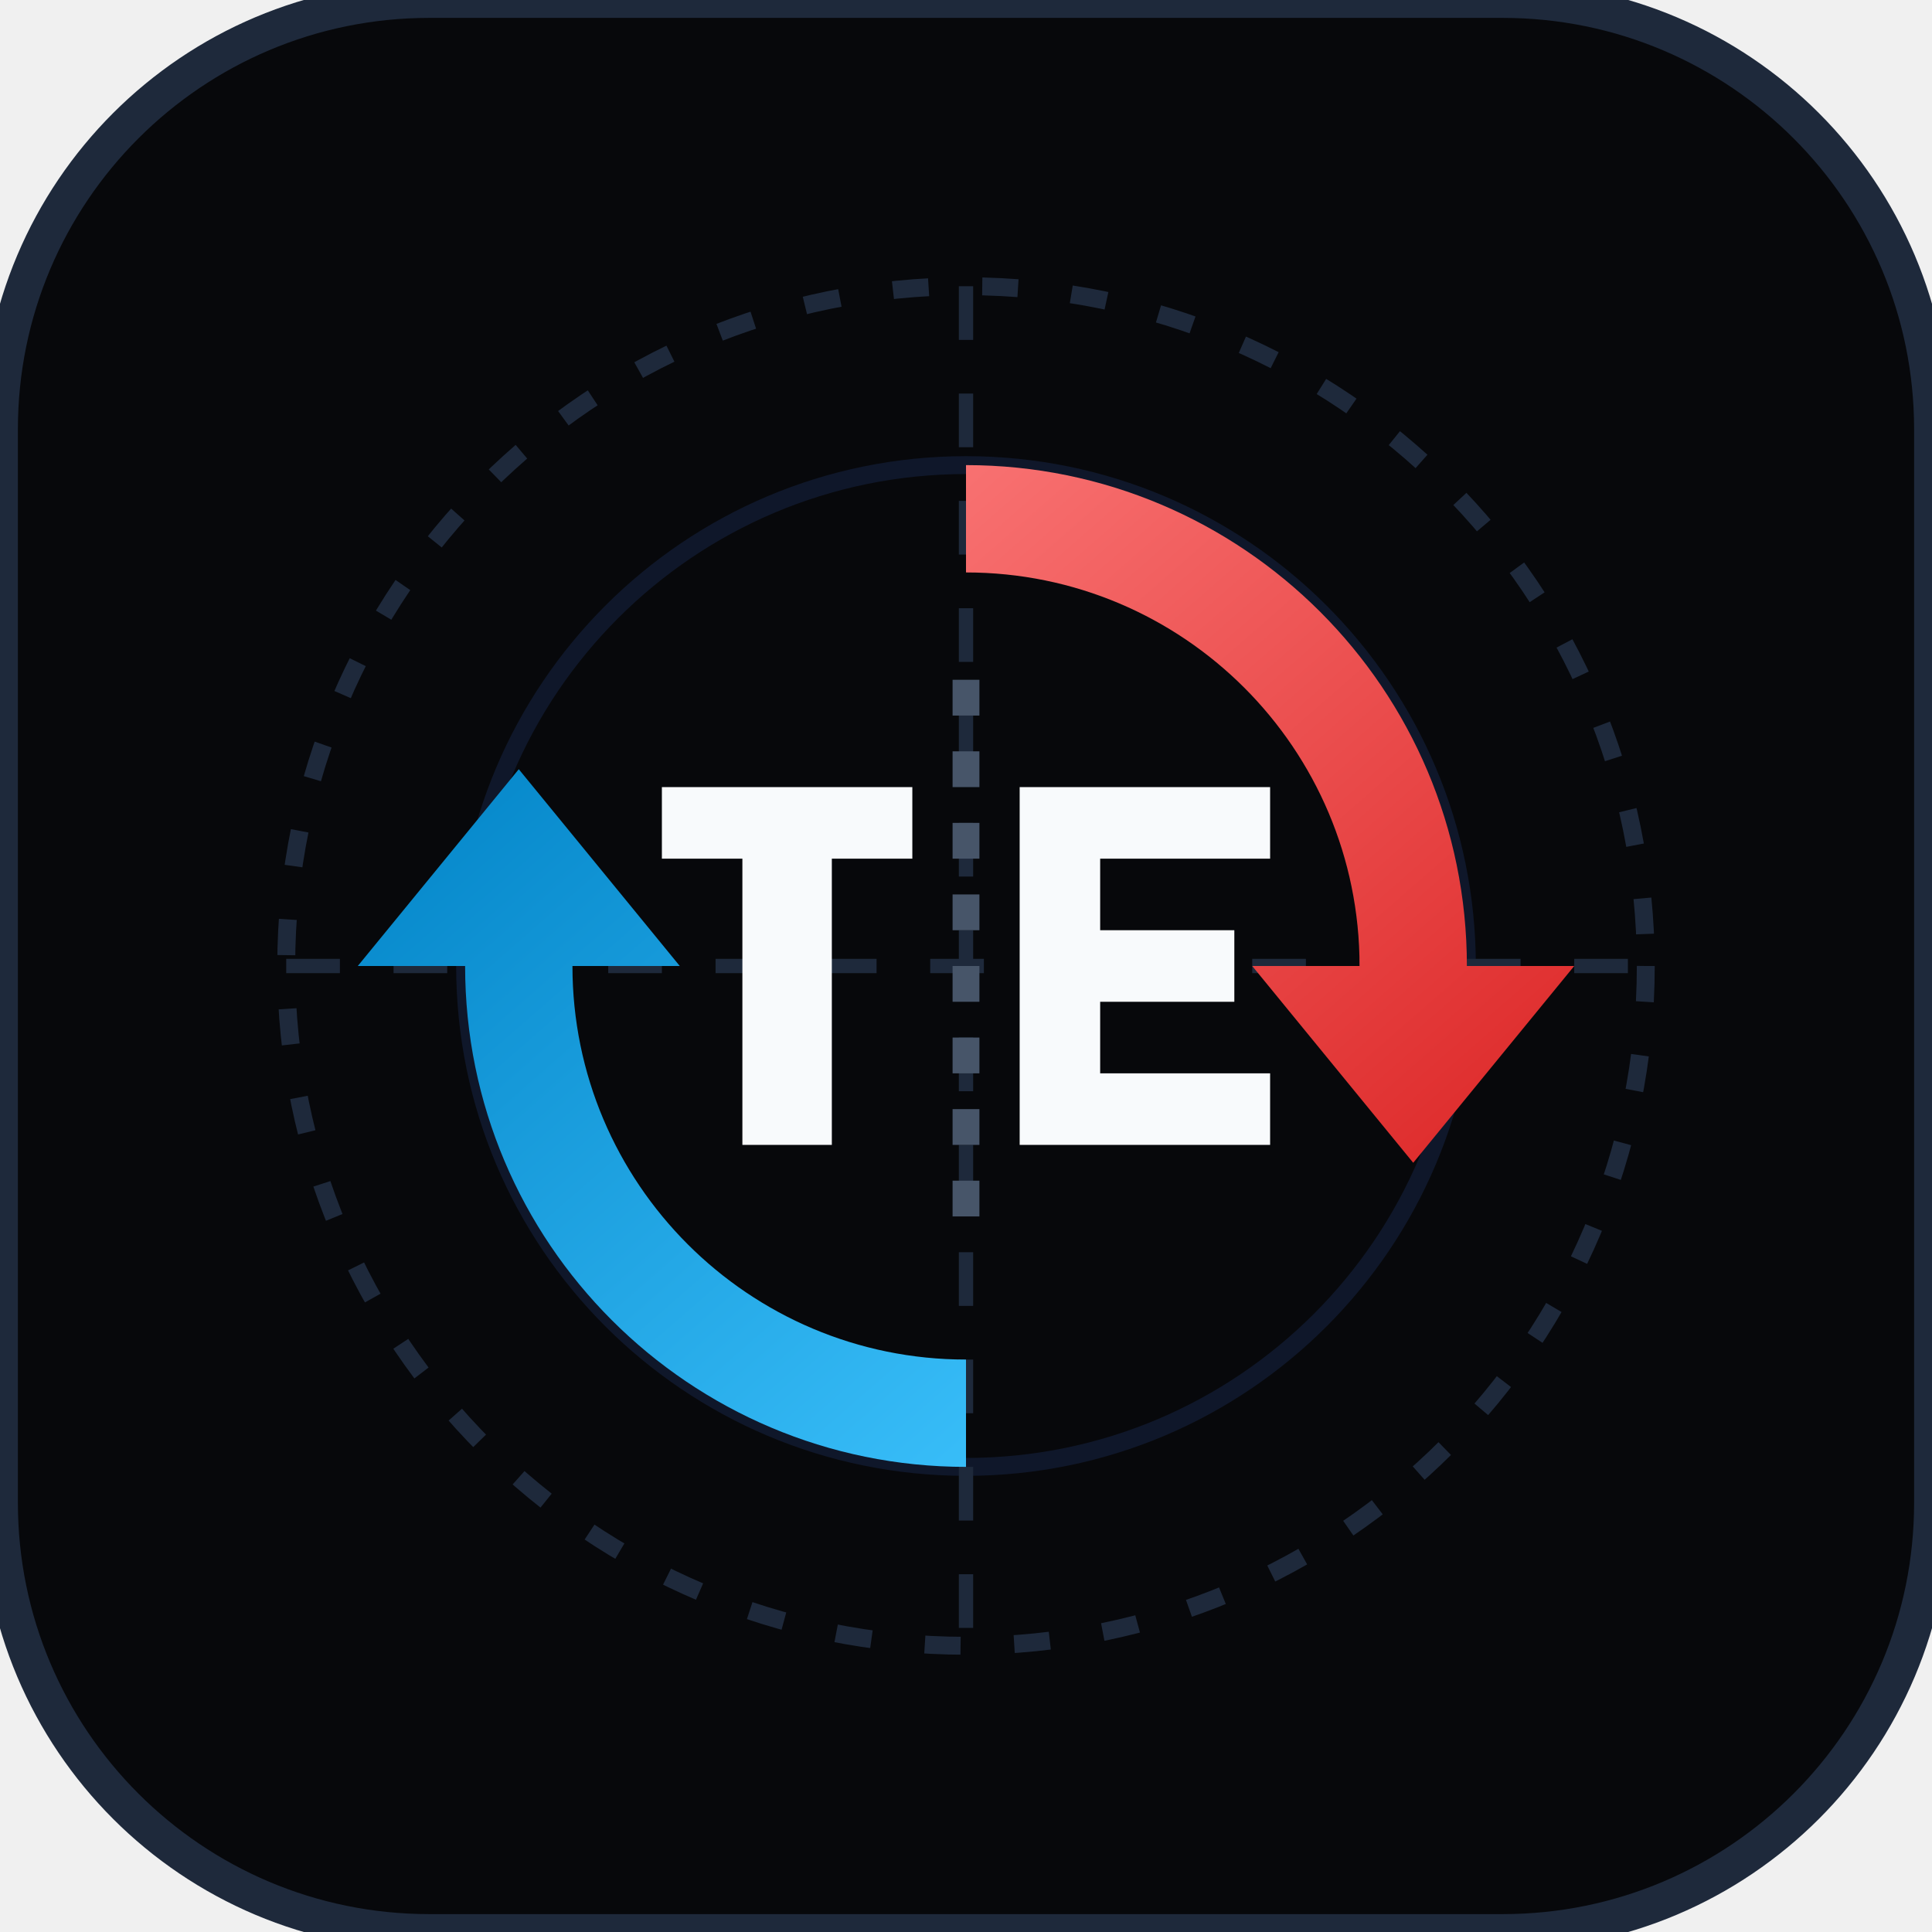
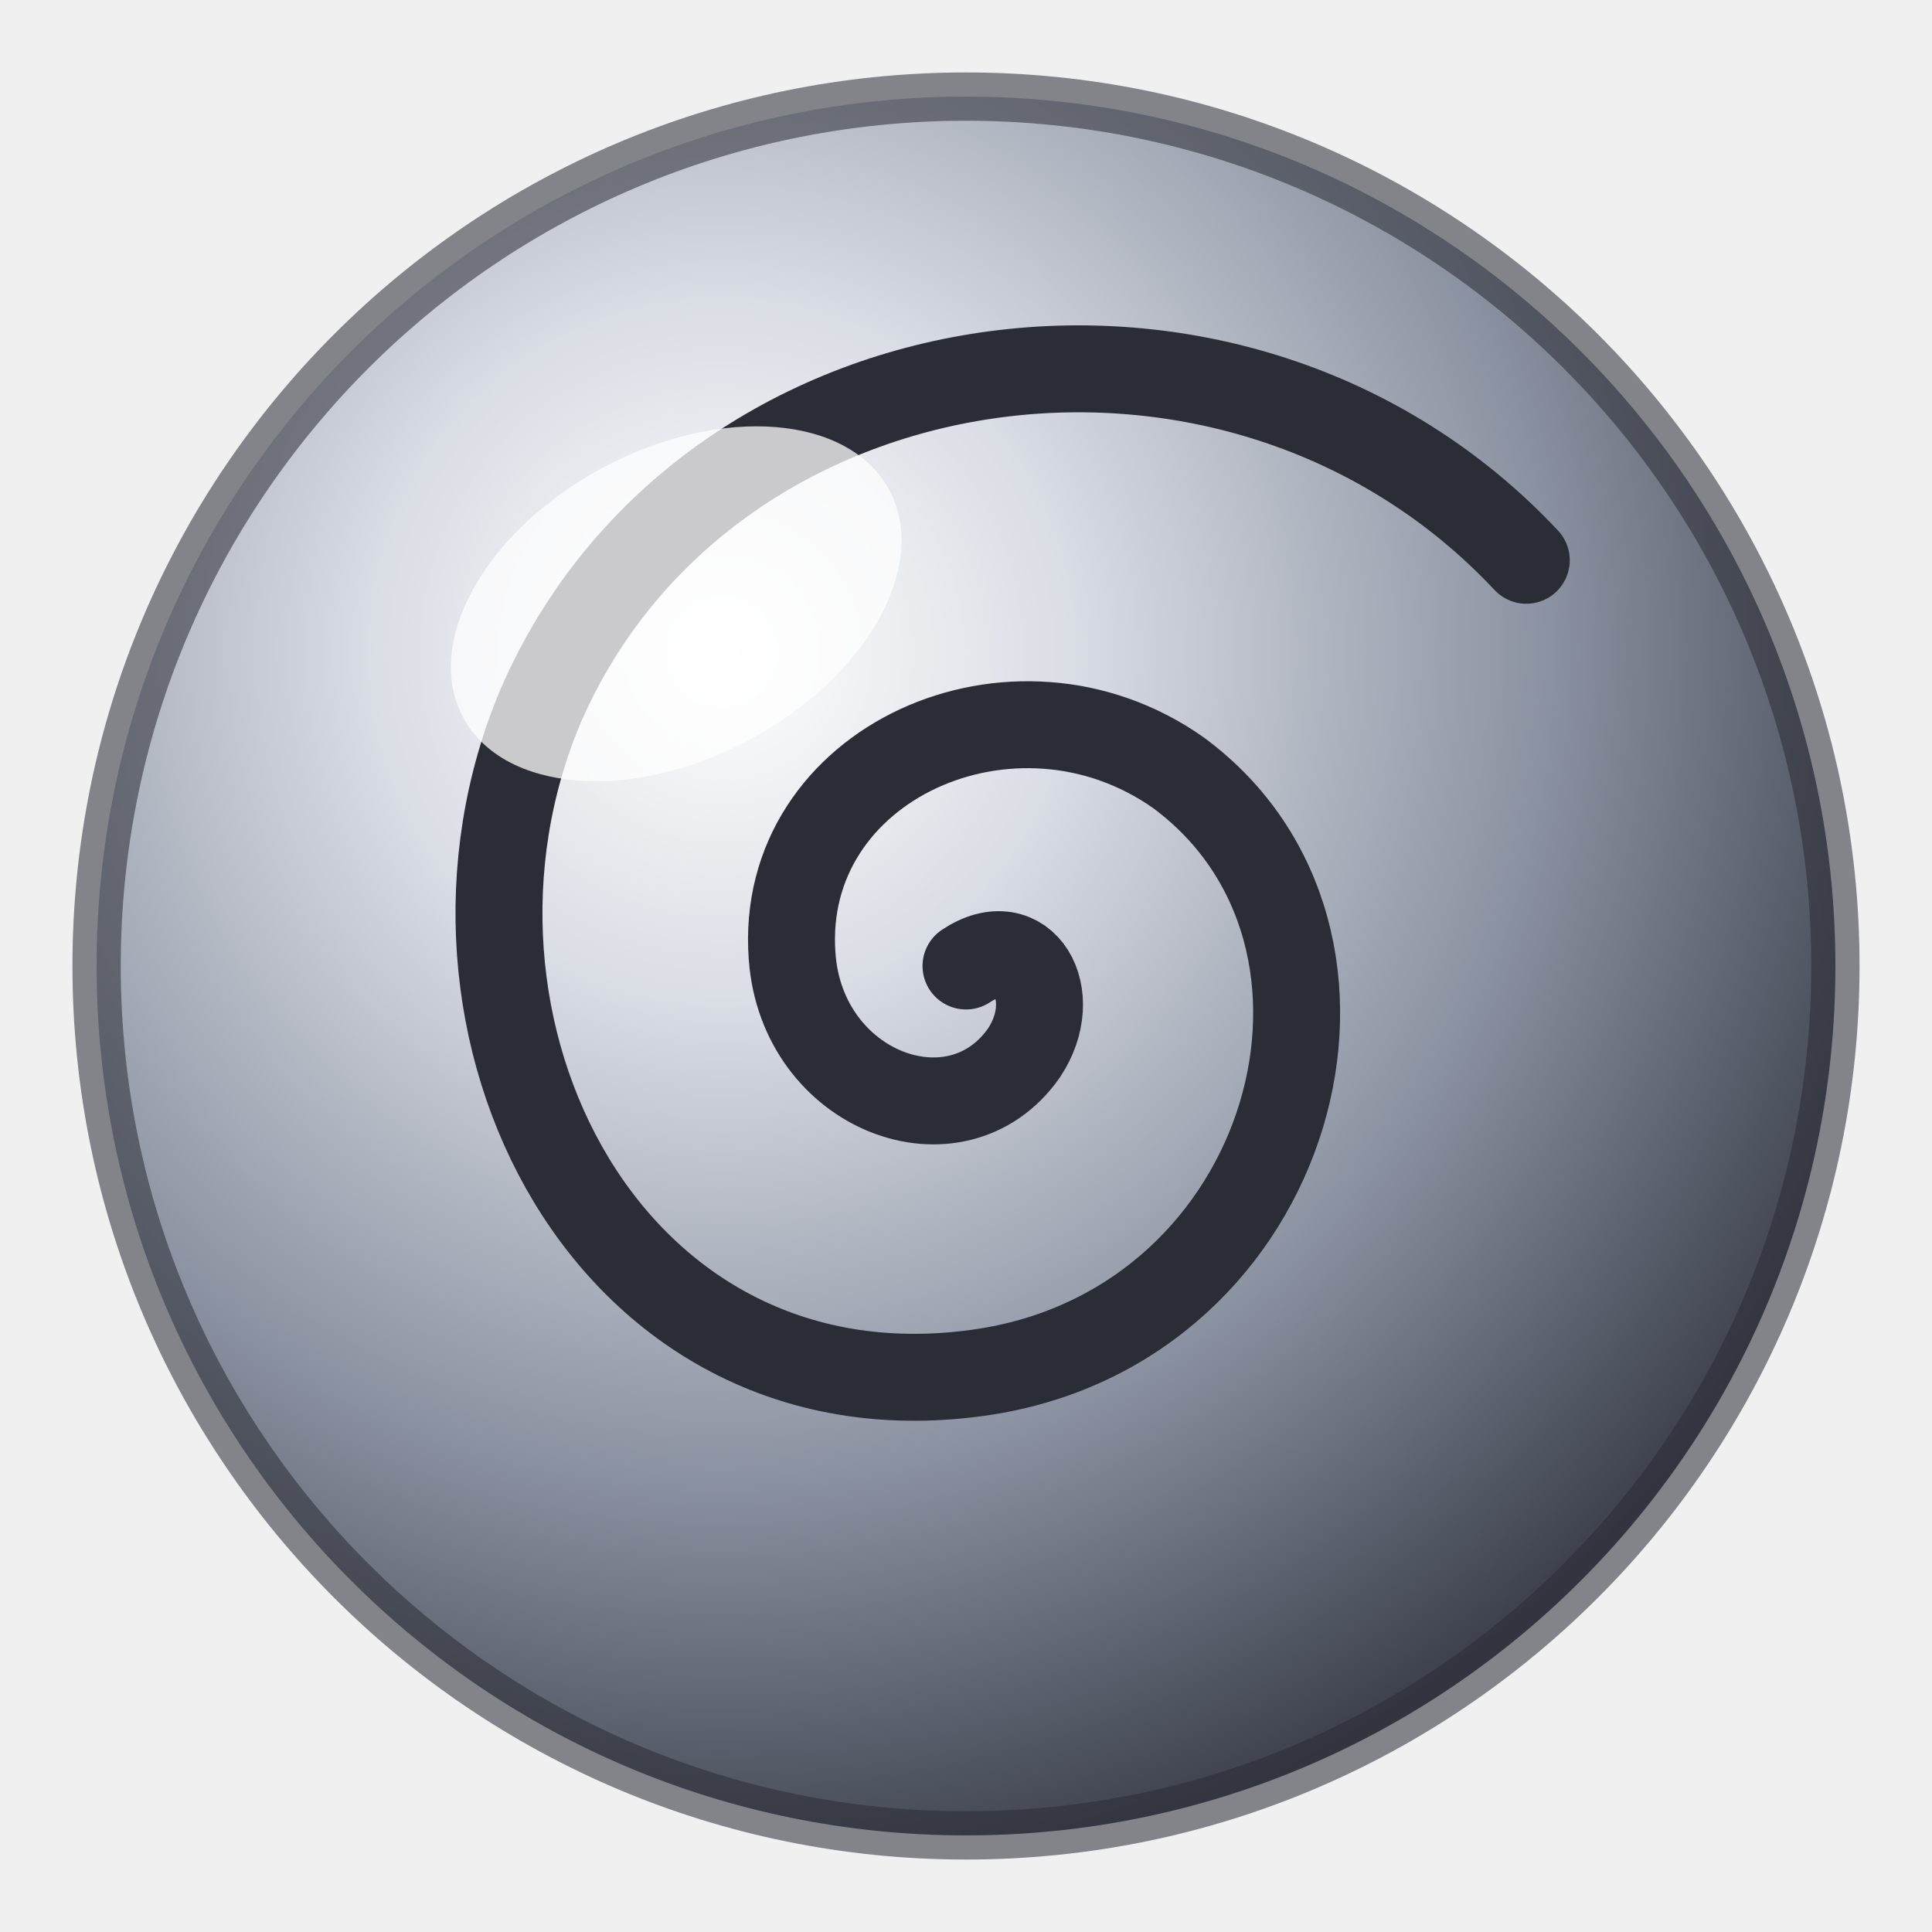
- <svg xmlns="http://www.w3.org/2000/svg" width="512" height="512" viewBox="0 0 108 108" fill="none">
-   <rect width="108" height="108" rx="24" fill="#07080B" stroke="#1E293B" stroke-width="2" />
-   <circle cx="54" cy="54" r="38" stroke="#1E293B" stroke-width="1" stroke-dasharray="2 3" />
-   <circle cx="54" cy="54" r="28" stroke="#0F172A" stroke-width="1" />
-   <line x1="16" y1="54" x2="92" y2="54" stroke="#1E293B" stroke-width="0.8" stroke-dasharray="3 3" />
-   <line x1="54" y1="16" x2="54" y2="92" stroke="#1E293B" stroke-width="0.8" stroke-dasharray="3 3" />
-   <path d="M 54,26 A 28,28 0 0,1 82,54 L 88,54 L 79,65 L 70,54 L 76,54 A 22,22 0 0,0 54,32 Z" fill="url(#redEntropyGrad)" />
-   <path d="M 54,82 A 28,28 0 0,1 26,54 L 20,54 L 29,43 L 38,54 L 32,54 A 22,22 0 0,0 54,76 Z" fill="url(#blueEntropyGrad)" />
-   <line x1="54" y1="38" x2="54" y2="70" stroke="#475569" stroke-width="1.5" stroke-dasharray="2 2" />
-   <path d="M 37,44 L 51,44 L 51,48 L 46.5,48 L 46.5,64 L 41.5,64 L 41.5,48 L 37,48 Z" fill="#F8FAFC" />
-   <path d="M 57,44 L 71,44 L 71,48 L 61.5,48 L 61.5,52 L 69,52 L 69,56 L 61.5,56 L 61.5,60 L 71,60 L 71,64 L 57,64 Z" fill="#F8FAFC" />
+ <svg xmlns="http://www.w3.org/2000/svg" viewBox="0 0 40 40">
  <defs>
-     <linearGradient id="redEntropyGrad" x1="54" y1="26" x2="88" y2="65" gradientUnits="userSpaceOnUse">
-       <stop stop-color="#F87171" />
-       <stop offset="1" stop-color="#DC2626" />
-     </linearGradient>
-     <linearGradient id="blueEntropyGrad" x1="54" y1="82" x2="20" y2="43" gradientUnits="userSpaceOnUse">
-       <stop stop-color="#38BDF8" />
-       <stop offset="1" stop-color="#0284C7" />
-     </linearGradient>
+     <radialGradient id="s" cx="36%" cy="32%" r="72%">
+       <stop offset="0" stop-color="#fff" />
+       <stop offset=".28" stop-color="#d9dde4" />
+       <stop offset=".66" stop-color="#8a91a0" />
+       <stop offset="1" stop-color="#3b3f4b" />
+     </radialGradient>
  </defs>
+   <circle cx="20" cy="20" r="18" fill="url(#s)" />
+   <path d="M20 20 C21.2 19.2 22 20.6 21.2 21.8 C19.8 23.8 16.6 22.6 16.4 19.8 C16.1 15.8 21 13.6 24.4 16 C29 19.4 26.8 27.4 20.4 28.4 C12.6 29.6 8.4 21.2 11.2 14.6 C14.6 6.8 25.6 5.2 31.6 11.6" fill="none" stroke="#2a2d36" stroke-width="1.8" stroke-linecap="round" />
+   <ellipse cx="14" cy="12.5" rx="5" ry="3.2" fill="#fff" opacity=".75" transform="rotate(-28 14 12.5)" />
+   <circle cx="20" cy="20" r="18" fill="none" stroke="#2a2d36" stroke-opacity=".55" />
</svg>
